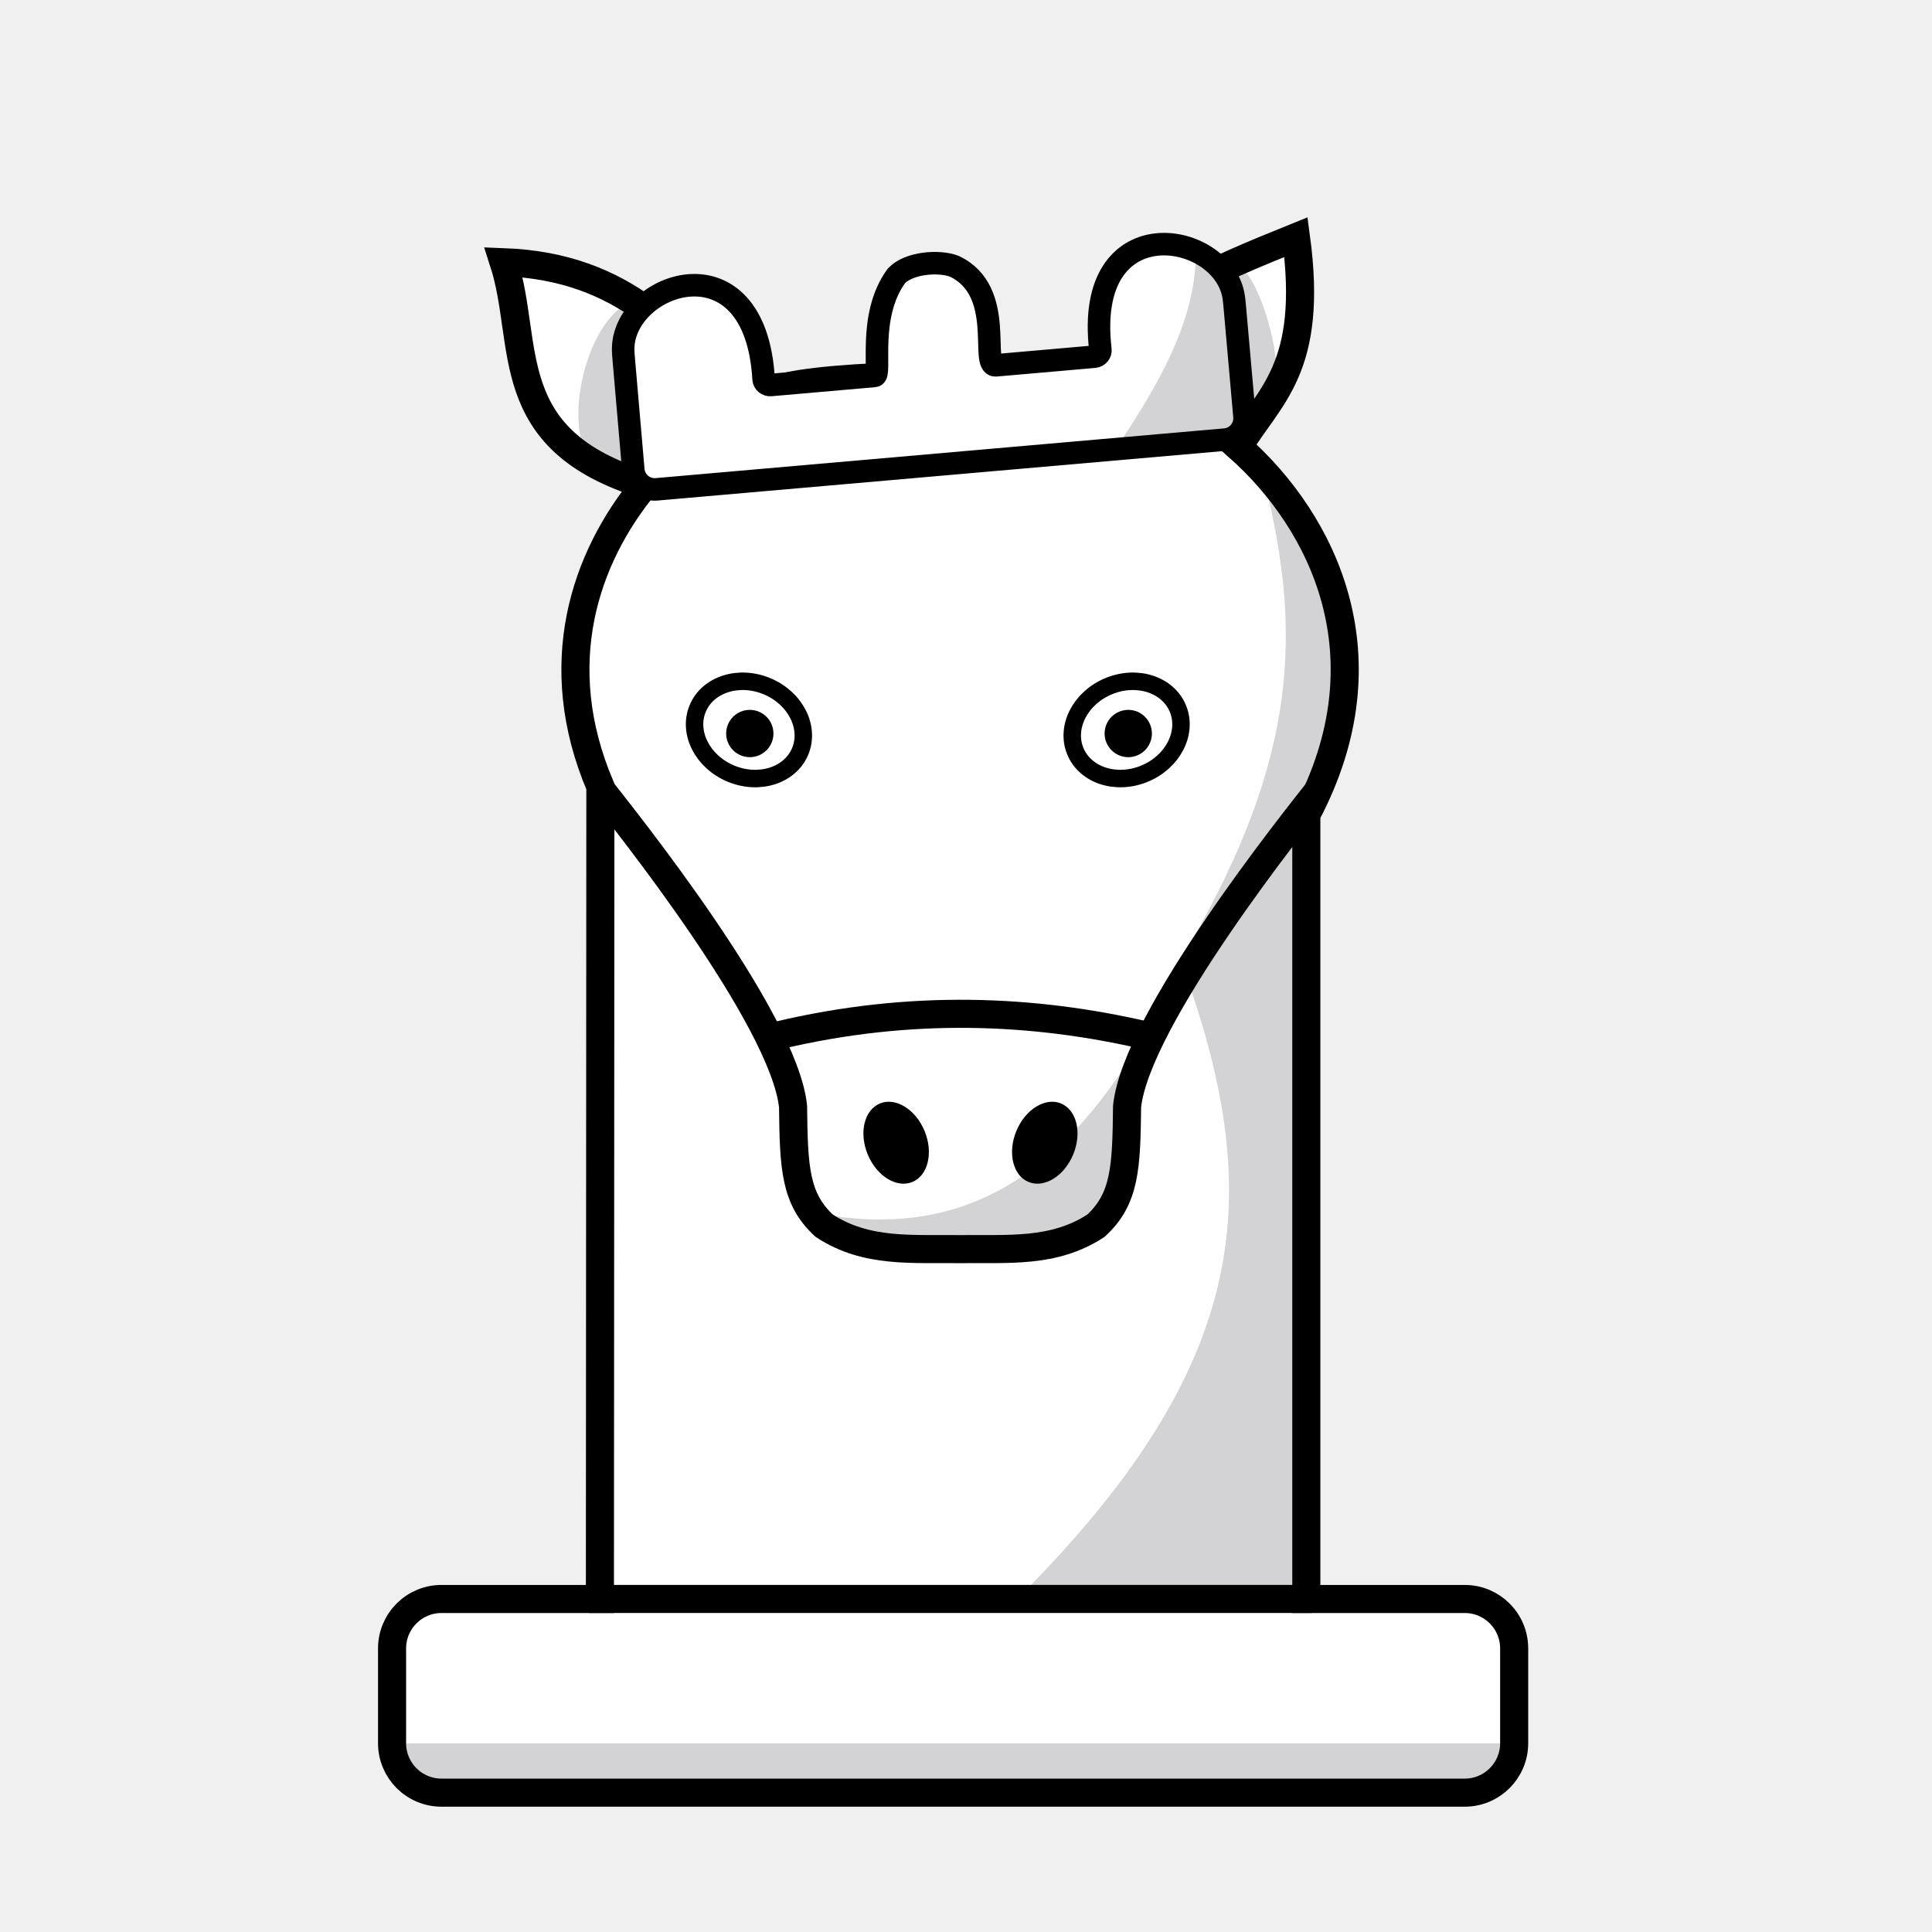
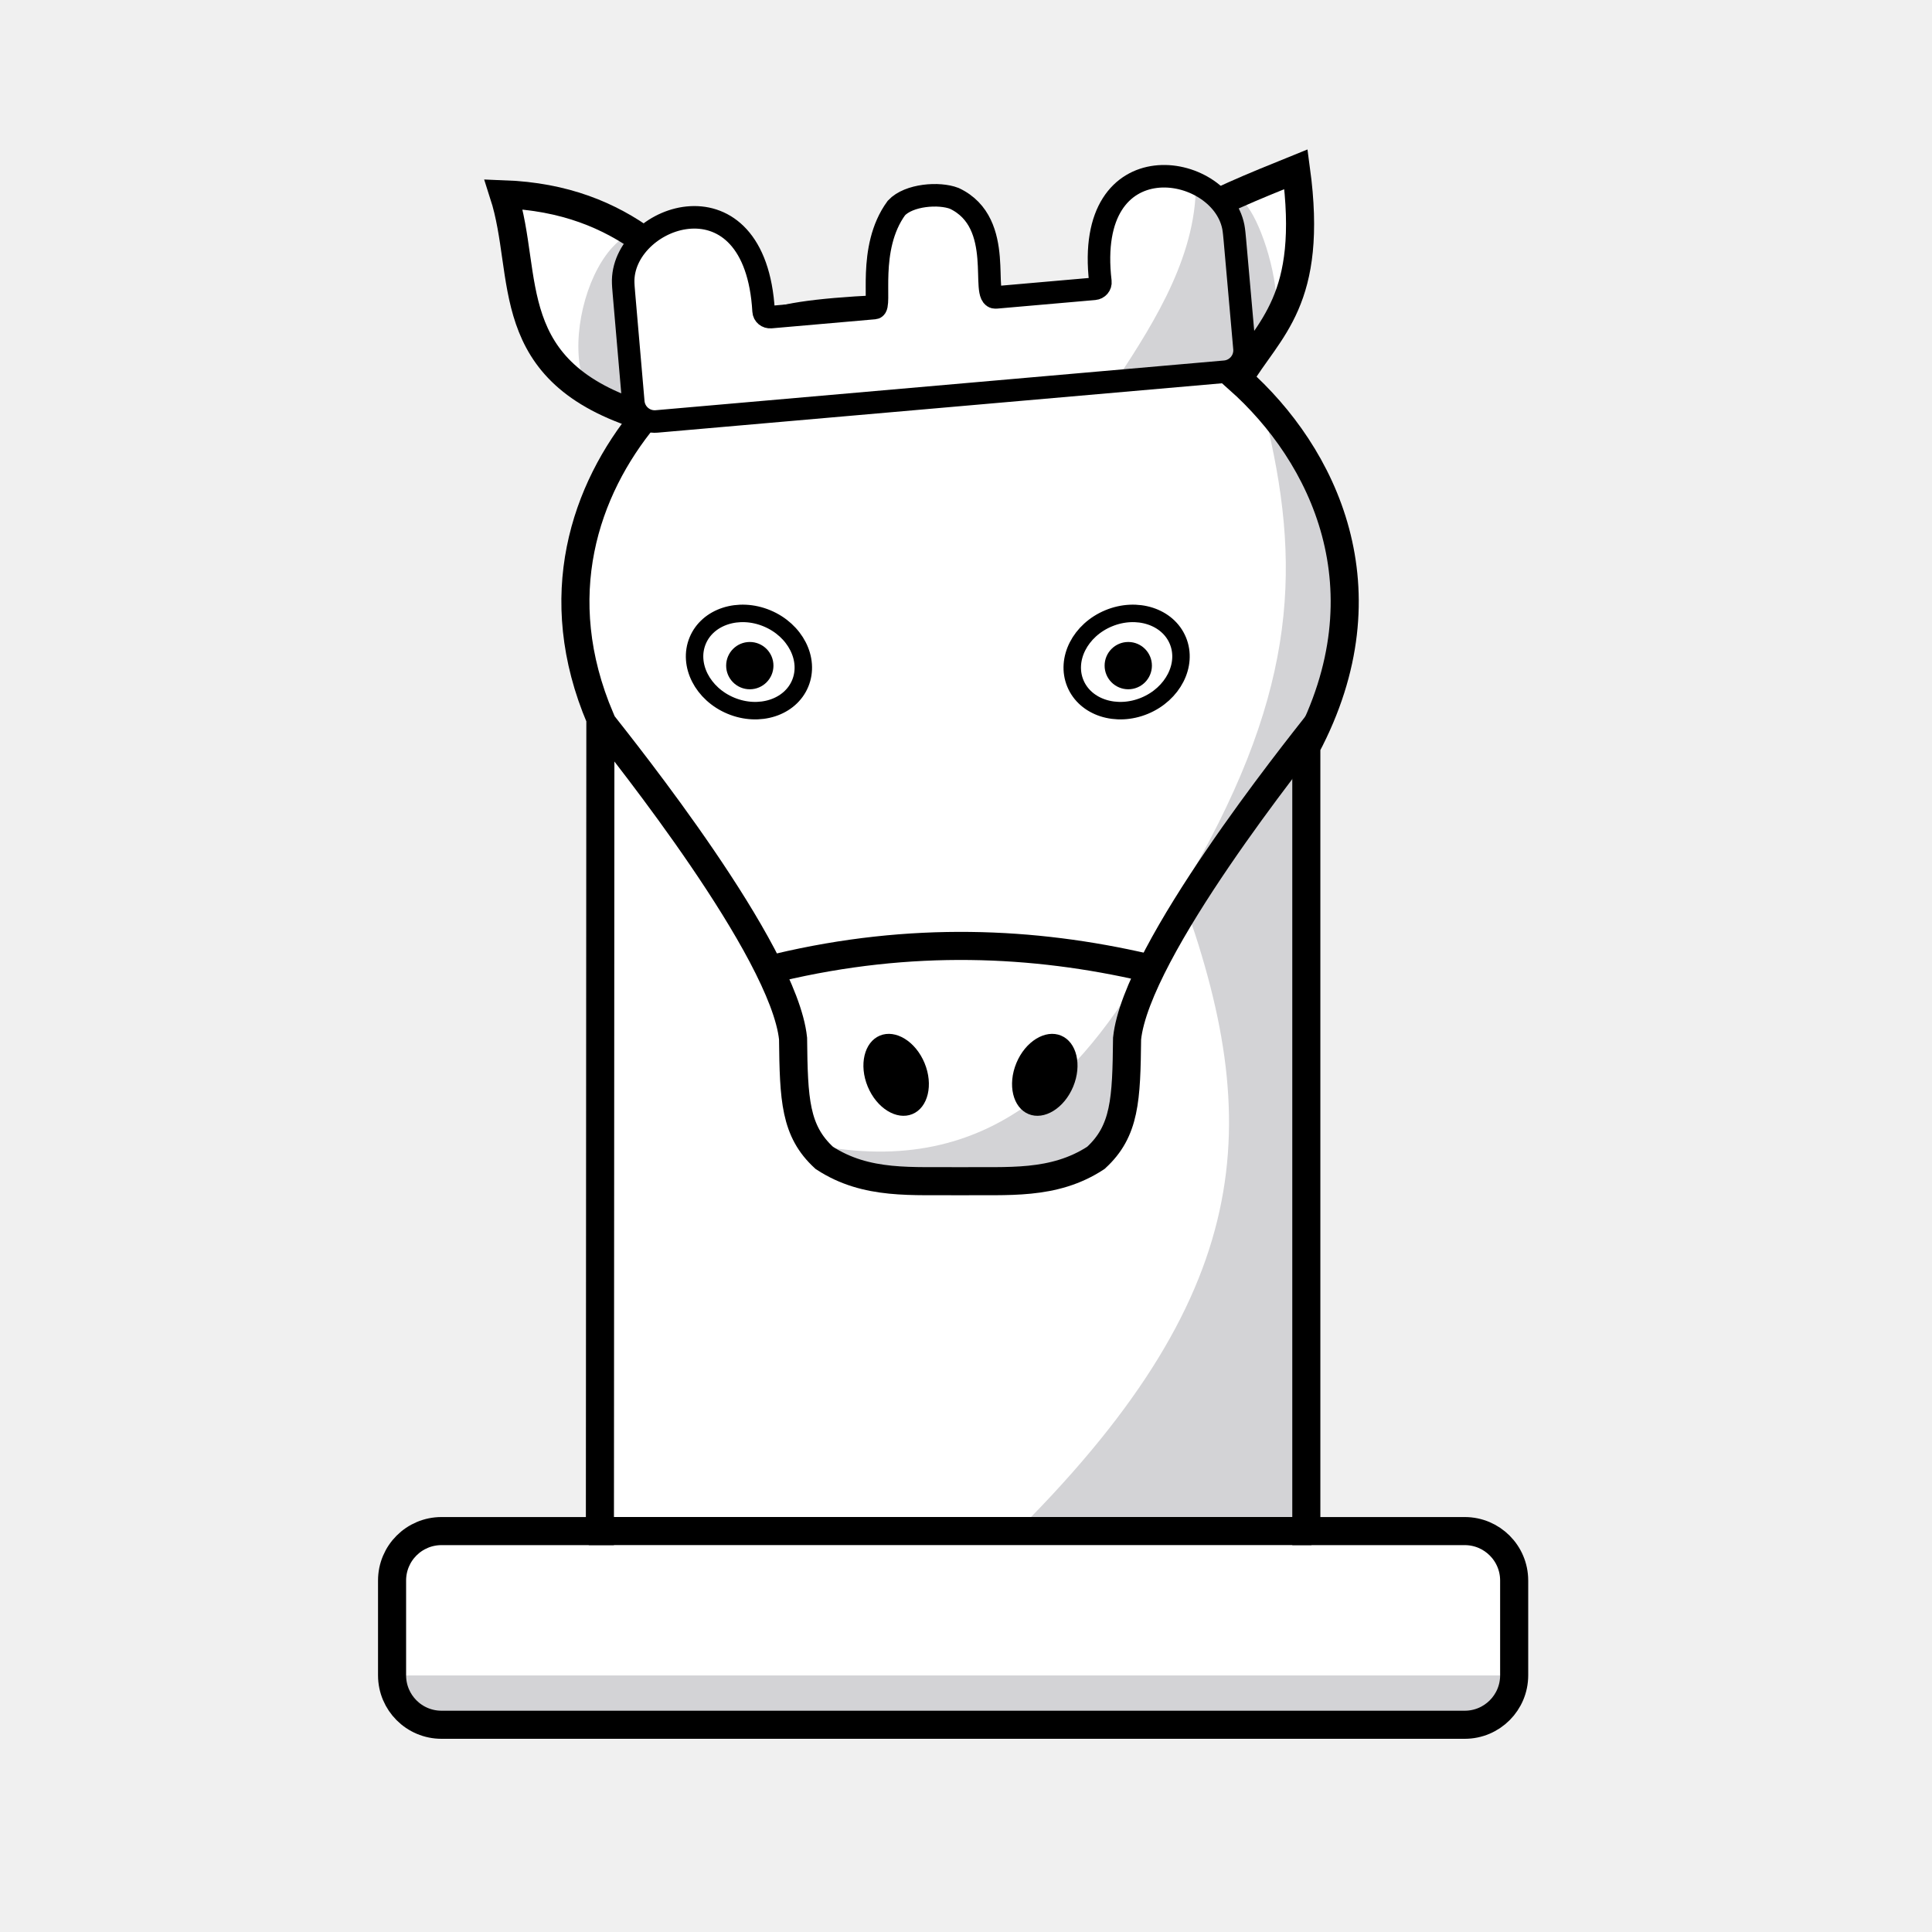
<svg xmlns="http://www.w3.org/2000/svg" version="1.1" id="svg1" width="688" height="688" viewBox="0 0 688 688" xml:space="preserve">
  <defs id="defs1" />
  <g id="g1" style="display:inline">
-     <path id="path1" style="display:inline;fill:#ffffff;fill-opacity:1;stroke:none;stroke-width:10;stroke-dasharray:none;stroke-opacity:1" d="m 461.512,84.451 c -29.786,12.07 -59.78,23.972 -72.559,49.957 -39.753,8.454 -88.284,-9.606 -125.223,10.004 -20.831,-24.31 -40.854,-49.429 -84.371,-51.053 9.408,29.205 -1.932,63.31 50.355,79.262 -21.492,26.015 -34.46,63.988 -15.914,107.457 l -0.168,289.33 -69.177,5.677 -2.103,58.876 392.439,2.313 0.631,-64.343 -70.231,-2.523 V 290.07 c 29.717,-56.047 6.093,-104.036 -24.176,-130.904 10.853,-18.202 26.869,-27.804 20.496,-74.715 z" />
-     <path style="display:inline;fill:#d3d3d6;fill-opacity:1;stroke:none;stroke-width:10;stroke-linecap:butt;stroke-dasharray:none;stroke-opacity:1" d="m 451.551,176.624 c 12.119,52.14 9.477,97.029 -31.151,165.206 30.193,82.49 27.152,143.637 -61.102,230.47 l 105.978,-2.018 0.707,-275.065 c 14.444,-40.906 17.504,-80.999 -14.433,-118.593 z" id="path25" />
-     <path id="rect22" style="display:inline;opacity:1;fill:#d3d3d6;stroke-width:8.696;stroke-linejoin:round;fill-opacity:1" d="m 143.252,620.816 h 391.574 v 16.515 H 143.252 Z" />
-     <path style="display:inline;opacity:1;fill:#000000;stroke:#000000;stroke-width:10;stroke-linecap:butt;stroke-linejoin:round;stroke-opacity:1" d="M 209.668,569.392 H 467.037" id="path19" />
-     <path style="display:inline;fill:#d3d3d6;fill-opacity:1;stroke:none;stroke-width:3;stroke-dasharray:none;stroke-opacity:0.5" d="m 439.956,96.002 c 5.501,-7.574 28.556,51.918 3.081,63.064 z" id="path14" />
-     <path style="display:inline;fill:#d3d3d6;fill-opacity:1;stroke:none;stroke-width:3;stroke-dasharray:none;stroke-opacity:0.5" d="m 227.03,106.506 c -22.4,5.479 -33.306,70.04 0.086,65.132 63.787,-33.966 12.805,-68.285 -0.086,-65.132 z" id="path15" />
-     <g id="g17" style="display:inline">
+     <path id="path1" style="display:inline;fill:#ffffff;fill-opacity:1;stroke:none;stroke-width:10;stroke-dasharray:none;stroke-opacity:1" d="m 461.512,60.274 c -29.786,12.07 -59.78,23.972 -72.559,49.957 -39.753,8.454 -88.284,-9.606 -125.223,10.004 -20.831,-24.31 -40.854,-49.429 -84.371,-51.053 9.408,29.205 -1.932,63.31 50.355,79.262 -21.492,26.015 -34.46,63.988 -15.914,107.457 l -0.168,289.33 -69.177,5.677 -2.103,58.876 392.439,2.313 0.631,-64.343 -70.231,-2.523 V 265.894 c 29.717,-56.047 6.093,-104.036 -24.176,-130.904 10.853,-18.202 26.869,-27.804 20.496,-74.715 z" />
+     <path style="display:inline;fill:#d3d3d6;fill-opacity:1;stroke:none;stroke-width:10;stroke-linecap:butt;stroke-dasharray:none;stroke-opacity:1" d="m 451.551,152.447 c 12.119,52.14 9.477,97.029 -31.151,165.206 30.193,82.49 27.152,143.637 -61.102,230.47 l 105.978,-2.018 0.707,-275.065 c 14.444,-40.906 17.504,-80.999 -14.433,-118.593 z" id="path25" />
+     <path id="rect22" style="display:inline;opacity:1;fill:#d3d3d6;fill-opacity:1;stroke-width:8.696;stroke-linejoin:round" d="m 143.252,596.64 h 391.574 v 16.515 H 143.252 Z" />
+     <path style="display:inline;opacity:1;fill:#000000;stroke:#000000;stroke-width:10;stroke-linecap:butt;stroke-linejoin:round;stroke-opacity:1" d="M 209.668,545.215 H 467.037" id="path19" />
+     <path style="display:inline;fill:#d3d3d6;fill-opacity:1;stroke:none;stroke-width:3;stroke-dasharray:none;stroke-opacity:0.5" d="m 439.956,71.826 c 5.501,-7.574 28.556,51.918 3.081,63.064 z" id="path14" />
+     <path style="display:inline;fill:#d3d3d6;fill-opacity:1;stroke:none;stroke-width:3;stroke-dasharray:none;stroke-opacity:0.5" d="m 227.03,82.329 c -22.4,5.479 -33.306,70.04 0.086,65.132 63.787,-33.966 12.805,-68.285 -0.086,-65.132 z" id="path15" />
+     <g id="g17" style="display:inline" transform="translate(0,-24.17669)">
      <path style="fill:#d3d3d6;fill-opacity:1;stroke:none;stroke-width:3;stroke-dasharray:none;stroke-opacity:0.5" d="m 412.743,359.812 c -25.416,45.336 -58.826,84.927 -123.109,71.962 26.008,14.245 61.68,11.094 95.157,11.895 20.49,-27.251 21.537,-55.198 27.952,-83.857 z" id="path16" />
      <ellipse style="fill:#000000;fill-opacity:1;stroke:none;stroke-width:8.681;stroke-dasharray:none" id="path8" cx="139.107" cy="498.081" rx="10.952" ry="15.124" transform="rotate(-22.5)" />
      <ellipse style="fill:#000000;fill-opacity:1;stroke:none;stroke-width:8.681;stroke-dasharray:none" id="ellipse8" cx="-499.461" cy="233.577" rx="10.952" ry="15.124" transform="matrix(-0.9238795,-0.3826834,-0.3826834,0.9238795,0,0)" />
      <path style="display:inline;fill:none;fill-opacity:1;stroke:#000000;stroke-width:10;stroke-linecap:butt;stroke-dasharray:none;stroke-opacity:1;paint-order:normal" d="m 212.434,281.669 c 7.674,9.819 64.666,80.837 67.982,112.34 0.243,21.703 0.664,32.925 11.108,42.49 15.103,9.884 31.54,8.068 48.768,8.326 M 467.343,281.669 c -7.674,9.819 -64.666,80.837 -67.982,112.34 -0.243,21.703 -0.664,32.925 -11.108,42.49 -15.103,9.884 -31.54,8.068 -48.768,8.326" id="path5" transform="translate(2)" />
      <path style="fill:none;fill-opacity:1;stroke:#000000;stroke-width:10;stroke-linecap:butt;stroke-dasharray:none;stroke-opacity:1" d="m 276.996,368.749 c 47.539,-11.302 91.169,-9.246 131.138,0" id="path18" />
    </g>
-     <g id="g11" transform="translate(-134.1516)" style="display:inline">
+     <g id="g11" transform="translate(-134.1516,-24.17669)" style="display:inline">
      <ellipse style="fill:none;fill-opacity:1;stroke:#000000;stroke-width:6.219;stroke-dasharray:none;stroke-opacity:1" id="ellipse10" cx="-469.705" cy="86.148" rx="19.778" ry="16.835" transform="matrix(-0.923394,-0.3838536,-0.3815156,0.9243624,0,0)" />
      <circle style="fill:#000000;fill-opacity:1;stroke:none;stroke-width:14.159;stroke-dasharray:none;stroke-opacity:1" id="circle10" cx="-401.162" cy="261.213" r="8.421" transform="scale(-1,1)" />
    </g>
-     <g id="g18" transform="matrix(-1,0,0,1,802.0539,0)" style="display:inline">
+     <g id="g18" transform="matrix(-1,0,0,1,802.0539,-24.17669)" style="display:inline">
      <ellipse style="fill:none;fill-opacity:1;stroke:#000000;stroke-width:6.219;stroke-dasharray:none;stroke-opacity:1" id="ellipse17" cx="-469.705" cy="86.148" rx="19.778" ry="16.835" transform="matrix(-0.923394,-0.3838536,-0.3815156,0.9243624,0,0)" />
      <circle style="fill:#000000;fill-opacity:1;stroke:none;stroke-width:14.159;stroke-dasharray:none;stroke-opacity:1" id="circle17" cx="-400.27" cy="261.213" r="8.421" transform="scale(-1,1)" />
    </g>
-     <path id="path24" style="display:inline;fill:none;fill-opacity:1;stroke:#000000;stroke-width:10;stroke-linecap:butt;stroke-dasharray:none;stroke-opacity:1" d="M 461.512,84.451 C 431.726,96.521 401.732,108.423 388.953,134.408 l 2.598,1.484 c -32.57,-3.642 -97.39,-2.834 -114.35,2.547 -4.287,1.36 -8.849,3.485 -13.471,5.973 -20.831,-24.31 -40.854,-49.429 -84.371,-51.053 9.408,29.205 -1.932,63.31 50.355,79.262 -21.492,26.015 -34.46,63.988 -15.914,107.457 l -0.168,289.33 h -56.412 a 17.602,17.602 135 0 0 -17.602,17.602 v 33.765 a 17.602,17.602 45 0 0 17.602,17.602 h 364.384 a 17.602,17.602 135 0 0 17.602,-17.602 V 587.01 A 17.602,17.602 45 0 0 521.605,569.408 h -56.414 V 290.07 c 29.717,-56.047 6.093,-104.036 -24.176,-130.904 10.853,-18.202 26.869,-27.804 20.496,-74.715 z" />
-     <g id="g22" style="display:inline" transform="translate(0,2)">
+     <path id="path24" style="display:inline;fill:none;fill-opacity:1;stroke:#000000;stroke-width:10;stroke-linecap:butt;stroke-dasharray:none;stroke-opacity:1" d="M 461.512,84.451 C 431.726,96.521 401.732,108.423 388.953,134.408 l 2.598,1.484 c -32.57,-3.642 -97.39,-2.834 -114.35,2.547 -4.287,1.36 -8.849,3.485 -13.471,5.973 -20.831,-24.31 -40.854,-49.429 -84.371,-51.053 9.408,29.205 -1.932,63.31 50.355,79.262 -21.492,26.015 -34.46,63.988 -15.914,107.457 l -0.168,289.33 h -56.412 a 17.602,17.602 135 0 0 -17.602,17.602 v 33.765 a 17.602,17.602 45 0 0 17.602,17.602 h 364.384 a 17.602,17.602 135 0 0 17.602,-17.602 V 587.01 A 17.602,17.602 45 0 0 521.605,569.408 h -56.414 V 290.07 c 29.717,-56.047 6.093,-104.036 -24.176,-130.904 10.853,-18.202 26.869,-27.804 20.496,-74.715 z" transform="translate(0,-24.17669)" />
+     <g id="g22" style="display:inline" transform="translate(0,-22.17669)">
      <path id="path13" style="display:inline;fill:#ffffff;fill-opacity:1;stroke:none;stroke-width:7.851;stroke-dasharray:none" d="m 316.071,133.449 h -36.32 c -1.334,0 -2.363,-1.027 -2.326,-2.295 1.484,-49.734 -45.293,-37.944 -47.83,-15.024 -0.14,1.261 -0.14,3.319 -0.141,4.588 l -0.04,38.001 a 7.486,7.486 45.03 0 0 7.486,7.494 l 198.914,0 a 7.486,7.486 134.97 0 0 7.486,-7.494 l -0.04,-38.001 c -0.002,-1.269 -0.002,-3.327 -0.141,-4.588 -2.537,-22.92 -49.314,-34.711 -47.83,15.024 0.038,1.268 -0.992,2.295 -2.326,2.295 h -34.441 c -5.707,0 5.959,-25.529 -11.433,-35.658 -5.092,-2.512 -15.681,-2.665 -20.407,1.582 -11.534,13.169 -7.991,34.076 -10.609,34.076 z" transform="matrix(1.01757,-0.08902586,0.08902586,1.01757,-22.05283,24.2134)" />
      <path style="display:inline;fill:#d3d3d6;fill-opacity:1;stroke:none;stroke-width:7" d="m 425.812,85.405 c 1.015,26.602 -14.421,50.981 -27.675,71.241 l 43.659,-4.401 c -5.525,-27.463 3.809,-60.771 -15.984,-66.84 z" id="path20" />
      <path id="path21" style="display:inline;fill:none;fill-opacity:1;stroke:#000000;stroke-width:7.851;stroke-dasharray:none" d="m 316.071,133.449 h -36.32 c -1.334,0 -2.363,-1.027 -2.326,-2.295 1.484,-49.734 -45.293,-37.944 -47.83,-15.024 -0.14,1.261 -0.14,3.319 -0.141,4.588 l -0.04,38.001 a 7.486,7.486 45.03 0 0 7.486,7.494 l 198.914,0 a 7.486,7.486 134.97 0 0 7.486,-7.494 l -0.04,-38.001 c -0.002,-1.269 -0.002,-3.327 -0.141,-4.588 -2.537,-22.92 -49.314,-34.711 -47.83,15.024 0.038,1.268 -0.992,2.295 -2.326,2.295 h -34.441 c -5.707,0 5.959,-25.529 -11.433,-35.658 -5.092,-2.512 -15.681,-2.665 -20.407,1.582 -11.534,13.169 -7.991,34.076 -10.609,34.076 z" transform="matrix(1.01757,-0.08902586,0.08902586,1.01757,-22.05283,24.2134)" />
    </g>
  </g>
  <style id="style1">
		.s0 { fill: #020202 } 
	</style>
</svg>
